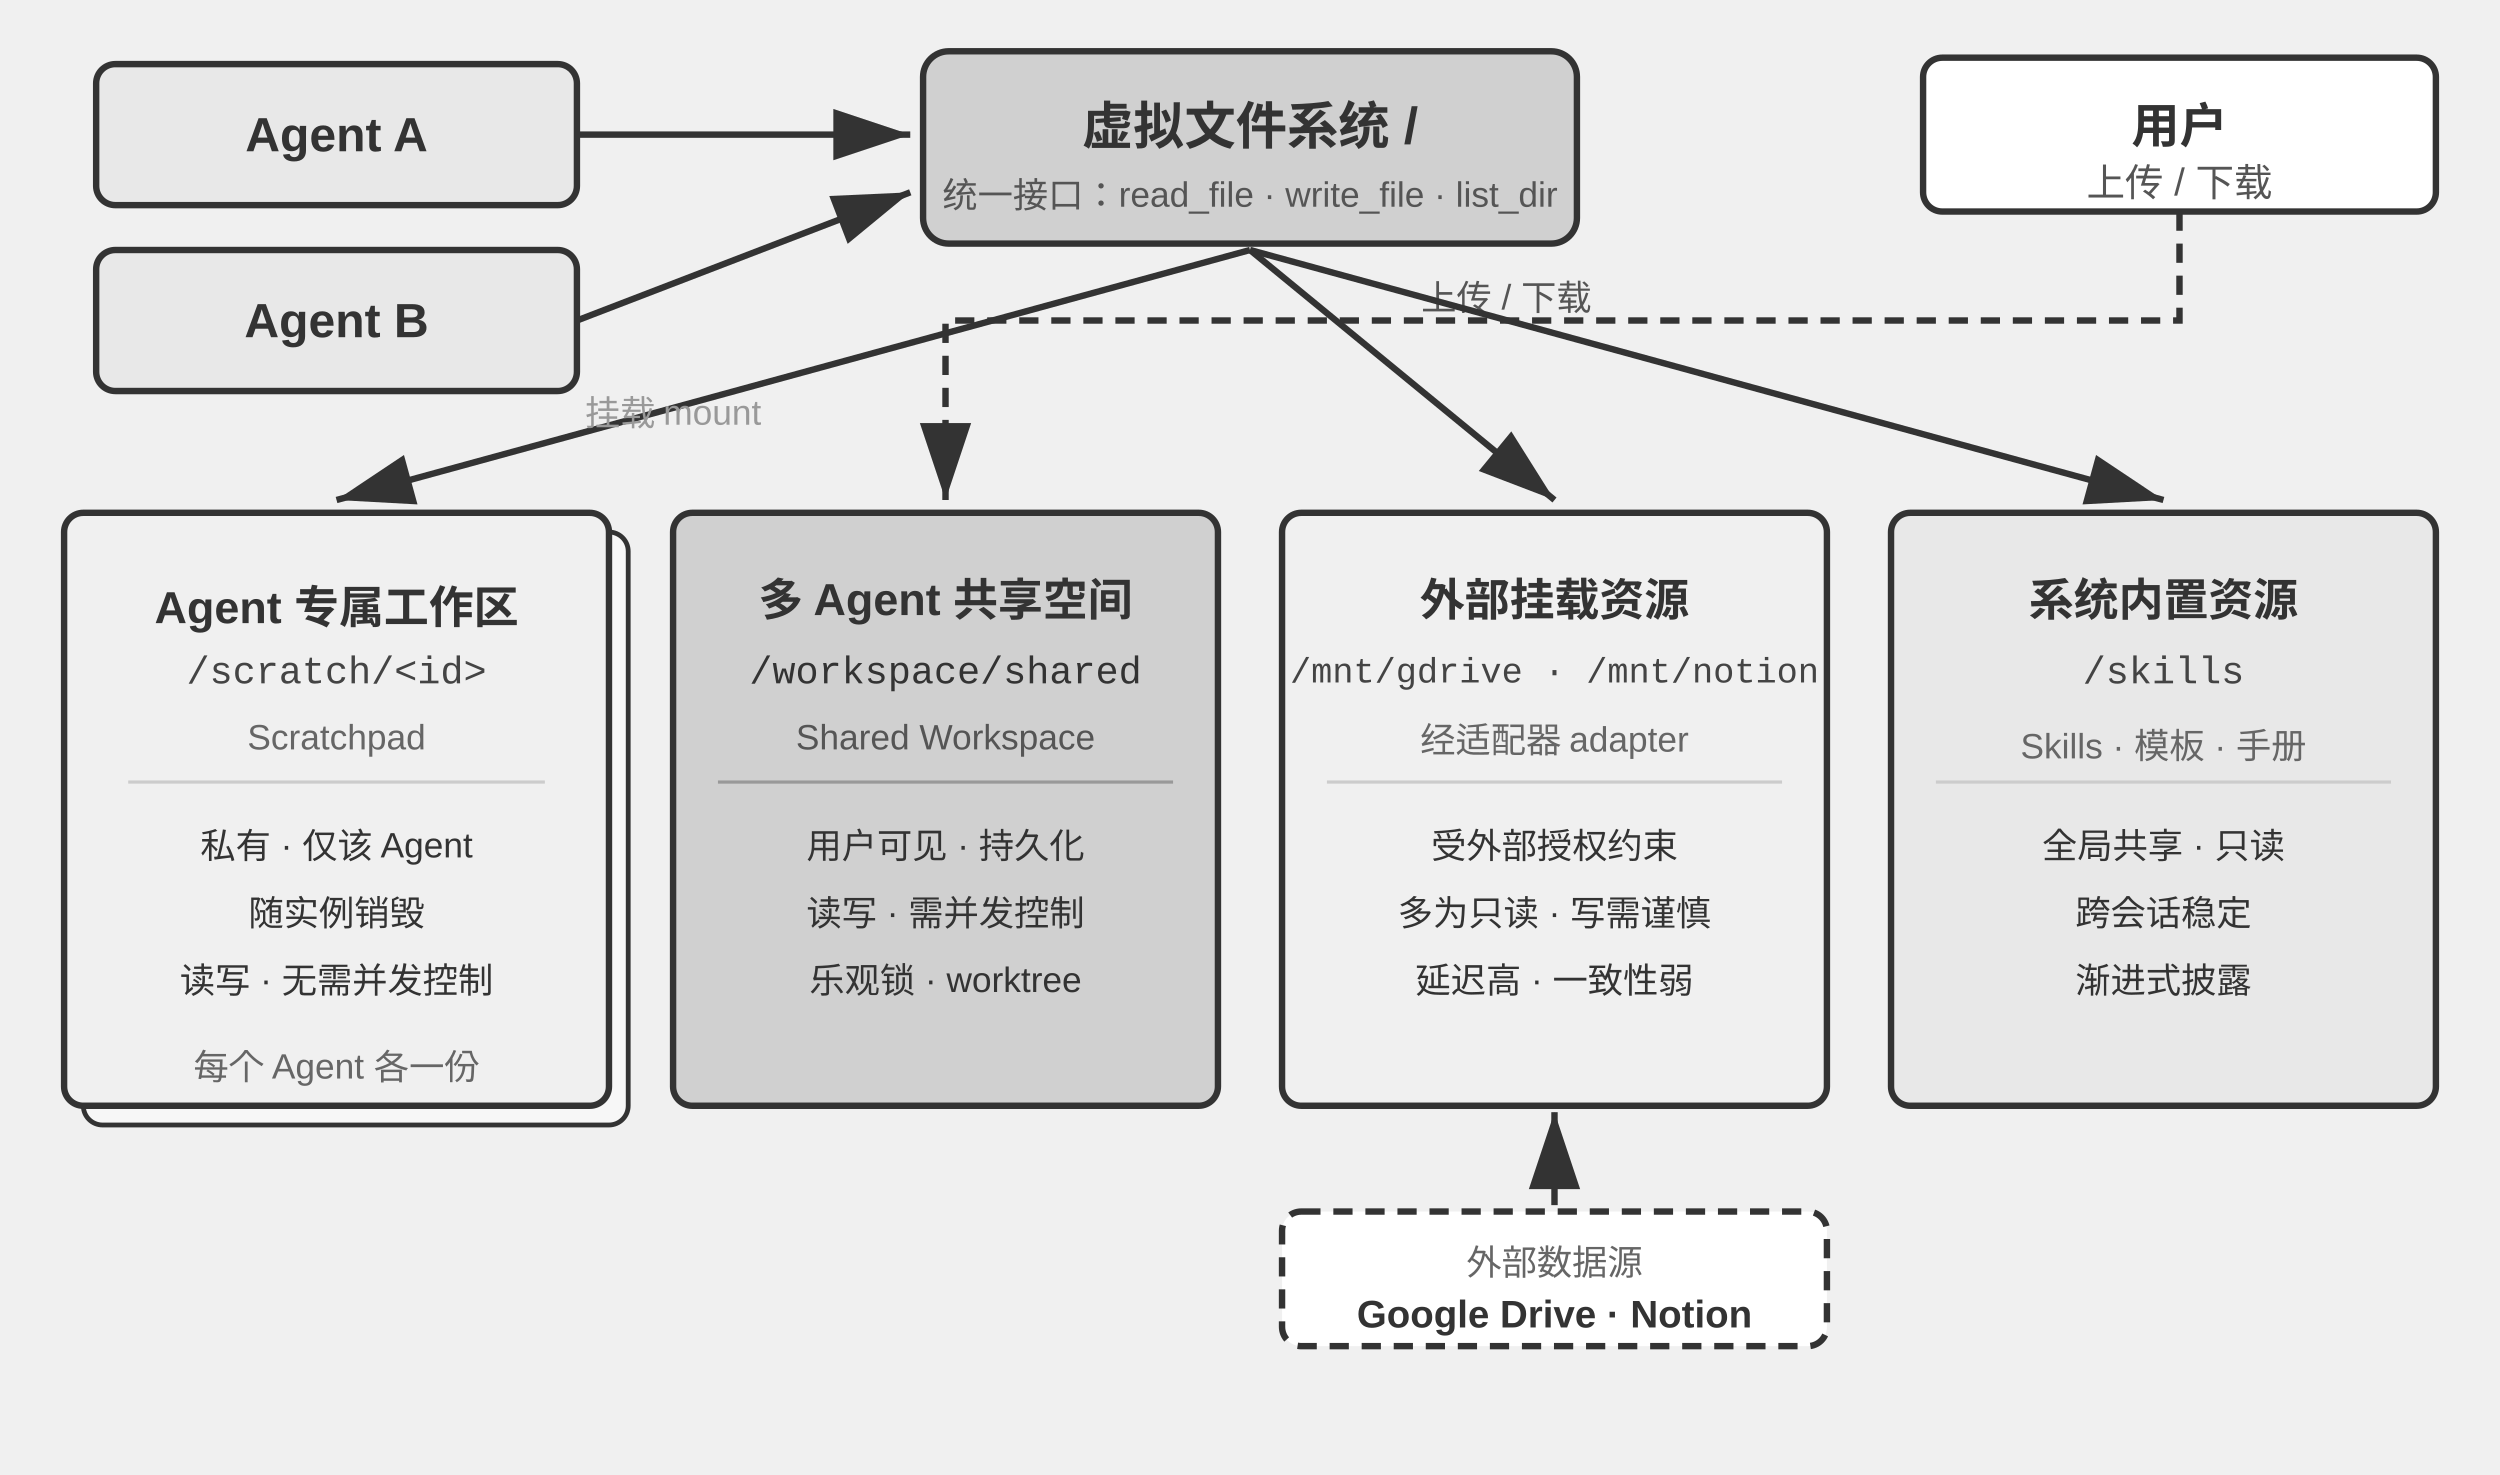
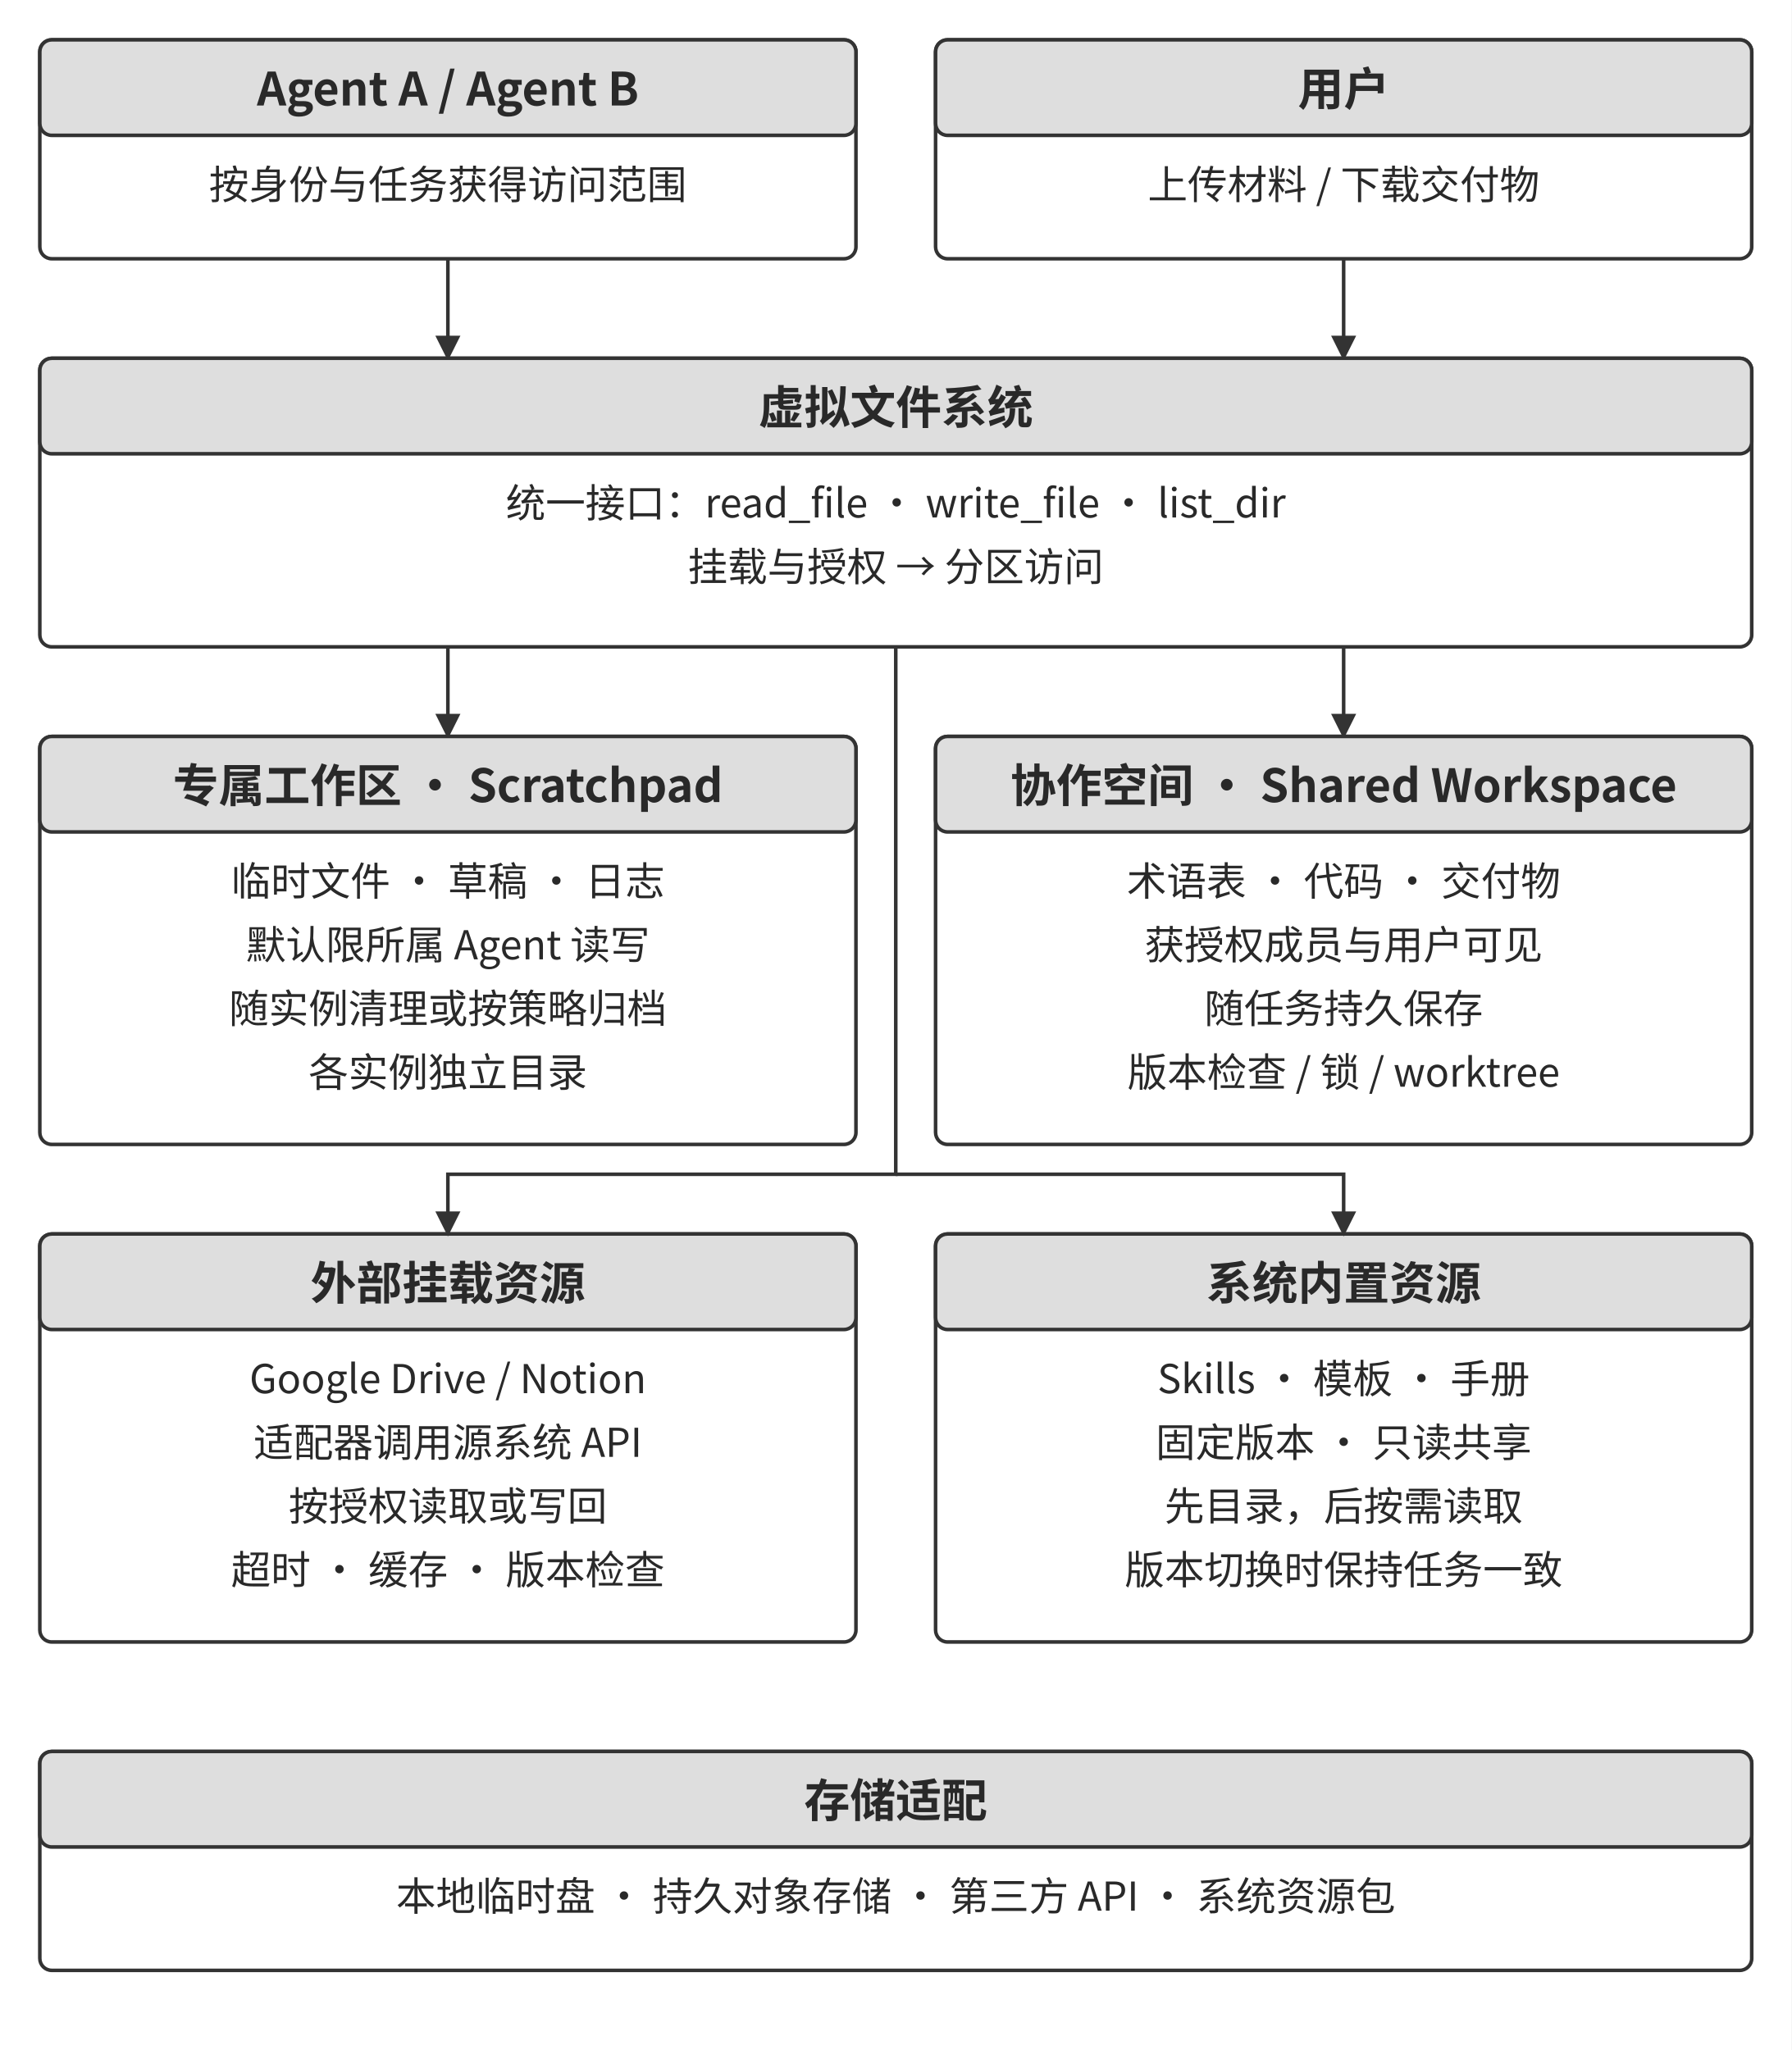
- <svg xmlns="http://www.w3.org/2000/svg" viewBox="0 40 780 460" width="780" height="460" style="background:#ffffff">
+ <svg xmlns="http://www.w3.org/2000/svg" width="150mm" height="171.67mm" viewBox="0 0 900 1030" role="img" aria-labelledby="title desc">
  <defs>
-     <marker id="ah" markerWidth="12" markerHeight="8" refX="12" refY="4" orient="auto">
-       <polygon points="0 0, 12 4, 0 8" fill="#333333" />
-     </marker>
-     <marker id="ah-light" markerWidth="12" markerHeight="8" refX="12" refY="4" orient="auto">
-       <polygon points="0 0, 12 4, 0 8" fill="#999999" />
+     <marker id="arrow" viewBox="0 0 10 10" refX="9" refY="5" markerWidth="7" markerHeight="7" orient="auto-start-reverse">
+       <path d="M0 0 L10 5 L0 10 Z" fill="#333333" />
    </marker>
  </defs>
-   <rect x="30" y="60" width="150" height="44" rx="6" fill="#e8e8e8" stroke="#333333" stroke-width="2" />
-   <text x="105" y="82" font-family="Arial, 'Helvetica Neue', Helvetica, 'PingFang SC', 'Microsoft YaHei', sans-serif" font-size="15" fill="#333333" text-anchor="middle" dominant-baseline="central" font-weight="bold">Agent A</text>
-   <rect x="30" y="118" width="150" height="44" rx="6" fill="#e8e8e8" stroke="#333333" stroke-width="2" />
-   <text x="105" y="140" font-family="Arial, 'Helvetica Neue', Helvetica, 'PingFang SC', 'Microsoft YaHei', sans-serif" font-size="15" fill="#333333" text-anchor="middle" dominant-baseline="central" font-weight="bold">Agent B</text>
-   <rect x="288" y="56" width="204" height="60" rx="8" fill="#d0d0d0" stroke="#333333" stroke-width="2" />
-   <text x="390" y="78" font-family="Arial, 'Helvetica Neue', Helvetica, 'PingFang SC', 'Microsoft YaHei', sans-serif" font-size="16" fill="#333333" text-anchor="middle" dominant-baseline="central" font-weight="bold">虚拟文件系统  /</text>
-   <text x="390" y="100" font-family="Arial, 'Helvetica Neue', Helvetica, 'PingFang SC', 'Microsoft YaHei', sans-serif" font-size="11" fill="#555555" text-anchor="middle" dominant-baseline="central">统一接口：read_file · write_file · list_dir</text>
-   <rect x="600" y="58" width="160" height="48" rx="6" fill="#ffffff" stroke="#333333" stroke-width="2" />
-   <text x="680" y="78" font-family="Arial, 'Helvetica Neue', Helvetica, 'PingFang SC', 'Microsoft YaHei', sans-serif" font-size="15" fill="#333333" text-anchor="middle" dominant-baseline="central" font-weight="bold">用户</text>
-   <text x="680" y="96" font-family="Arial, 'Helvetica Neue', Helvetica, 'PingFang SC', 'Microsoft YaHei', sans-serif" font-size="12" fill="#555555" text-anchor="middle" dominant-baseline="central">上传 / 下载</text>
-   <line x1="180" y1="82" x2="284" y2="82" stroke="#333333" stroke-width="2" marker-end="url(#ah)" />
-   <line x1="180" y1="140" x2="284" y2="100" stroke="#333333" stroke-width="2" marker-end="url(#ah)" />
-   <polyline points="680,106 680,140 295,140 295,196" fill="none" stroke="#333333" stroke-width="2" stroke-dasharray="6,4" marker-end="url(#ah)" />
-   <text x="470" y="132" font-family="Arial, 'Helvetica Neue', Helvetica, 'PingFang SC', 'Microsoft YaHei', sans-serif" font-size="11" fill="#555555" text-anchor="middle" dominant-baseline="central">上传 / 下载</text>
-   <line x1="390" y1="118" x2="105" y2="196" stroke="#333333" stroke-width="2" marker-end="url(#ah)" />
-   <line x1="390" y1="118" x2="485" y2="196" stroke="#333333" stroke-width="2" marker-end="url(#ah)" />
-   <line x1="390" y1="118" x2="675" y2="196" stroke="#333333" stroke-width="2" marker-end="url(#ah)" />
-   <text x="210" y="168" font-family="Arial, 'Helvetica Neue', Helvetica, 'PingFang SC', 'Microsoft YaHei', sans-serif" font-size="11" fill="#999999" text-anchor="middle" dominant-baseline="central">挂载 mount</text>
-   <rect x="26" y="206" width="170" height="185" rx="6" fill="#f7f7f7" stroke="#333333" stroke-width="1.5" />
-   <rect x="20" y="200" width="170" height="185" rx="6" fill="#f0f0f0" stroke="#333333" stroke-width="2" />
-   <text x="105" y="226" font-family="Arial, 'Helvetica Neue', Helvetica, 'PingFang SC', 'Microsoft YaHei', sans-serif" font-size="14" fill="#333333" text-anchor="middle" dominant-baseline="central" font-weight="bold">Agent 专属工作区</text>
-   <text x="105" y="250" font-family="'Courier New', Courier, monospace" font-size="12" fill="#444444" text-anchor="middle" dominant-baseline="central">/scratch/&lt;id&gt;</text>
-   <text x="105" y="270" font-family="Arial, 'Helvetica Neue', Helvetica, 'PingFang SC', 'Microsoft YaHei', sans-serif" font-size="11" fill="#666666" text-anchor="middle" dominant-baseline="central">Scratchpad</text>
-   <line x1="40" y1="284" x2="170" y2="284" stroke="#cccccc" stroke-width="1" />
-   <text x="105" y="303" font-family="Arial, 'Helvetica Neue', Helvetica, 'PingFang SC', 'Microsoft YaHei', sans-serif" font-size="11" fill="#333333" text-anchor="middle" dominant-baseline="central">私有 · 仅该 Agent</text>
-   <text x="105" y="324" font-family="Arial, 'Helvetica Neue', Helvetica, 'PingFang SC', 'Microsoft YaHei', sans-serif" font-size="11" fill="#333333" text-anchor="middle" dominant-baseline="central">随实例销毁</text>
-   <text x="105" y="345" font-family="Arial, 'Helvetica Neue', Helvetica, 'PingFang SC', 'Microsoft YaHei', sans-serif" font-size="11" fill="#333333" text-anchor="middle" dominant-baseline="central">读写 · 无需并发控制</text>
-   <text x="105" y="372" font-family="Arial, 'Helvetica Neue', Helvetica, 'PingFang SC', 'Microsoft YaHei', sans-serif" font-size="11" fill="#666666" text-anchor="middle" dominant-baseline="central">每个 Agent 各一份</text>
-   <rect x="210" y="200" width="170" height="185" rx="6" fill="#d0d0d0" stroke="#333333" stroke-width="2" />
-   <text x="295" y="226" font-family="Arial, 'Helvetica Neue', Helvetica, 'PingFang SC', 'Microsoft YaHei', sans-serif" font-size="14" fill="#333333" text-anchor="middle" dominant-baseline="central" font-weight="bold">多 Agent 共享空间</text>
-   <text x="295" y="250" font-family="'Courier New', Courier, monospace" font-size="12" fill="#333333" text-anchor="middle" dominant-baseline="central">/workspace/shared</text>
-   <text x="295" y="270" font-family="Arial, 'Helvetica Neue', Helvetica, 'PingFang SC', 'Microsoft YaHei', sans-serif" font-size="11" fill="#555555" text-anchor="middle" dominant-baseline="central">Shared Workspace</text>
-   <line x1="224" y1="284" x2="366" y2="284" stroke="#999999" stroke-width="1" />
-   <text x="295" y="303" font-family="Arial, 'Helvetica Neue', Helvetica, 'PingFang SC', 'Microsoft YaHei', sans-serif" font-size="11" fill="#333333" text-anchor="middle" dominant-baseline="central">用户可见 · 持久化</text>
-   <text x="295" y="324" font-family="Arial, 'Helvetica Neue', Helvetica, 'PingFang SC', 'Microsoft YaHei', sans-serif" font-size="11" fill="#333333" text-anchor="middle" dominant-baseline="central">读写 · 需并发控制</text>
-   <text x="295" y="345" font-family="Arial, 'Helvetica Neue', Helvetica, 'PingFang SC', 'Microsoft YaHei', sans-serif" font-size="11" fill="#333333" text-anchor="middle" dominant-baseline="central">乐观锁 · worktree</text>
-   <rect x="400" y="200" width="170" height="185" rx="6" fill="#f0f0f0" stroke="#333333" stroke-width="2" />
-   <text x="485" y="226" font-family="Arial, 'Helvetica Neue', Helvetica, 'PingFang SC', 'Microsoft YaHei', sans-serif" font-size="14" fill="#333333" text-anchor="middle" dominant-baseline="central" font-weight="bold">外部挂载资源</text>
-   <text x="485" y="250" font-family="'Courier New', Courier, monospace" font-size="11" fill="#444444" text-anchor="middle" dominant-baseline="central">/mnt/gdrive · /mnt/notion</text>
-   <text x="485" y="270" font-family="Arial, 'Helvetica Neue', Helvetica, 'PingFang SC', 'Microsoft YaHei', sans-serif" font-size="11" fill="#666666" text-anchor="middle" dominant-baseline="central">经适配器 adapter</text>
-   <line x1="414" y1="284" x2="556" y2="284" stroke="#cccccc" stroke-width="1" />
-   <text x="485" y="303" font-family="Arial, 'Helvetica Neue', Helvetica, 'PingFang SC', 'Microsoft YaHei', sans-serif" font-size="11" fill="#333333" text-anchor="middle" dominant-baseline="central">受外部授权约束</text>
-   <text x="485" y="324" font-family="Arial, 'Helvetica Neue', Helvetica, 'PingFang SC', 'Microsoft YaHei', sans-serif" font-size="11" fill="#333333" text-anchor="middle" dominant-baseline="central">多为只读 · 写需谨慎</text>
-   <text x="485" y="345" font-family="Arial, 'Helvetica Neue', Helvetica, 'PingFang SC', 'Microsoft YaHei', sans-serif" font-size="11" fill="#333333" text-anchor="middle" dominant-baseline="central">延迟高 · 一致性弱</text>
-   <rect x="590" y="200" width="170" height="185" rx="6" fill="#e8e8e8" stroke="#333333" stroke-width="2" />
-   <text x="675" y="226" font-family="Arial, 'Helvetica Neue', Helvetica, 'PingFang SC', 'Microsoft YaHei', sans-serif" font-size="14" fill="#333333" text-anchor="middle" dominant-baseline="central" font-weight="bold">系统内置资源</text>
-   <text x="675" y="250" font-family="'Courier New', Courier, monospace" font-size="12" fill="#444444" text-anchor="middle" dominant-baseline="central">/skills</text>
-   <text x="675" y="270" font-family="Arial, 'Helvetica Neue', Helvetica, 'PingFang SC', 'Microsoft YaHei', sans-serif" font-size="11" fill="#666666" text-anchor="middle" dominant-baseline="central">Skills · 模板 · 手册</text>
-   <line x1="604" y1="284" x2="746" y2="284" stroke="#cccccc" stroke-width="1" />
-   <text x="675" y="303" font-family="Arial, 'Helvetica Neue', Helvetica, 'PingFang SC', 'Microsoft YaHei', sans-serif" font-size="11" fill="#333333" text-anchor="middle" dominant-baseline="central">全局共享 · 只读</text>
-   <text x="675" y="324" font-family="Arial, 'Helvetica Neue', Helvetica, 'PingFang SC', 'Microsoft YaHei', sans-serif" font-size="11" fill="#333333" text-anchor="middle" dominant-baseline="central">跨会话稳定</text>
-   <text x="675" y="345" font-family="Arial, 'Helvetica Neue', Helvetica, 'PingFang SC', 'Microsoft YaHei', sans-serif" font-size="11" fill="#333333" text-anchor="middle" dominant-baseline="central">渐进式披露</text>
-   <rect x="400" y="418" width="170" height="42" rx="6" fill="#ffffff" stroke="#333333" stroke-width="2" stroke-dasharray="6,4" />
-   <text x="485" y="433" font-family="Arial, 'Helvetica Neue', Helvetica, 'PingFang SC', 'Microsoft YaHei', sans-serif" font-size="11" fill="#666666" text-anchor="middle" dominant-baseline="central">外部数据源</text>
-   <text x="485" y="450" font-family="Arial, 'Helvetica Neue', Helvetica, 'PingFang SC', 'Microsoft YaHei', sans-serif" font-size="12" fill="#333333" text-anchor="middle" dominant-baseline="central" font-weight="bold">Google Drive · Notion</text>
-   <line x1="485" y1="416" x2="485" y2="387" stroke="#333333" stroke-width="2" marker-end="url(#ah)" />
+   <rect width="900" height="1030" fill="#ffffff" />
+   <rect x="20" y="20" width="410" height="110" rx="6" fill="#ffffff" stroke="#333333" stroke-width="1.8" />
+   <rect x="20" y="20" width="410" height="48" rx="6" fill="#dedede" stroke="#333333" stroke-width="1.8" />
+   <text x="225.0" y="53" text-anchor="middle" font-family="Noto Sans CJK SC,Source Han Sans CN,Microsoft YaHei,sans-serif" font-size="23" font-weight="700" fill="#292929">Agent A / Agent B</text>
+   <text x="225.0" y="100" text-anchor="middle" font-family="Noto Sans CJK SC,Source Han Sans CN,Microsoft YaHei,sans-serif" font-size="20" font-weight="400" fill="#292929">按身份与任务获得访问范围</text>
+   <rect x="470" y="20" width="410" height="110" rx="6" fill="#ffffff" stroke="#333333" stroke-width="1.8" />
+   <rect x="470" y="20" width="410" height="48" rx="6" fill="#dedede" stroke="#333333" stroke-width="1.8" />
+   <text x="675.0" y="53" text-anchor="middle" font-family="Noto Sans CJK SC,Source Han Sans CN,Microsoft YaHei,sans-serif" font-size="23" font-weight="700" fill="#292929">用户</text>
+   <text x="675.0" y="100" text-anchor="middle" font-family="Noto Sans CJK SC,Source Han Sans CN,Microsoft YaHei,sans-serif" font-size="20" font-weight="400" fill="#292929">上传材料 / 下载交付物</text>
+   <path d="M 225 130 L 225 180" fill="none" stroke="#333333" stroke-width="1.8" marker-end="url(#arrow)" />
+   <path d="M 675 130 L 675 180" fill="none" stroke="#333333" stroke-width="1.8" marker-end="url(#arrow)" />
+   <rect x="20" y="180" width="860" height="145" rx="6" fill="#ffffff" stroke="#333333" stroke-width="1.8" />
+   <rect x="20" y="180" width="860" height="48" rx="6" fill="#dedede" stroke="#333333" stroke-width="1.8" />
+   <text x="450.0" y="213" text-anchor="middle" font-family="Noto Sans CJK SC,Source Han Sans CN,Microsoft YaHei,sans-serif" font-size="23" font-weight="700" fill="#292929">虚拟文件系统</text>
+   <text x="450.0" y="260" text-anchor="middle" font-family="Noto Sans CJK SC,Source Han Sans CN,Microsoft YaHei,sans-serif" font-size="20" font-weight="400" fill="#292929">统一接口：read_file · write_file · list_dir</text>
+   <text x="450.0" y="292" text-anchor="middle" font-family="Noto Sans CJK SC,Source Han Sans CN,Microsoft YaHei,sans-serif" font-size="20" font-weight="400" fill="#292929">挂载与授权 → 分区访问</text>
+   <path d="M 225 325 L 225 370" fill="none" stroke="#333333" stroke-width="1.8" marker-end="url(#arrow)" />
+   <path d="M 675 325 L 675 370" fill="none" stroke="#333333" stroke-width="1.8" marker-end="url(#arrow)" />
+   <rect x="20" y="370" width="410" height="205" rx="6" fill="#ffffff" stroke="#333333" stroke-width="1.8" />
+   <rect x="20" y="370" width="410" height="48" rx="6" fill="#dedede" stroke="#333333" stroke-width="1.8" />
+   <text x="225.0" y="403" text-anchor="middle" font-family="Noto Sans CJK SC,Source Han Sans CN,Microsoft YaHei,sans-serif" font-size="23" font-weight="700" fill="#292929">专属工作区 · Scratchpad</text>
+   <text x="225.0" y="450" text-anchor="middle" font-family="Noto Sans CJK SC,Source Han Sans CN,Microsoft YaHei,sans-serif" font-size="20" font-weight="400" fill="#292929">临时文件 · 草稿 · 日志</text>
+   <text x="225.0" y="482" text-anchor="middle" font-family="Noto Sans CJK SC,Source Han Sans CN,Microsoft YaHei,sans-serif" font-size="20" font-weight="400" fill="#292929">默认限所属 Agent 读写</text>
+   <text x="225.0" y="514" text-anchor="middle" font-family="Noto Sans CJK SC,Source Han Sans CN,Microsoft YaHei,sans-serif" font-size="20" font-weight="400" fill="#292929">随实例清理或按策略归档</text>
+   <text x="225.0" y="546" text-anchor="middle" font-family="Noto Sans CJK SC,Source Han Sans CN,Microsoft YaHei,sans-serif" font-size="20" font-weight="400" fill="#292929">各实例独立目录</text>
+   <rect x="470" y="370" width="410" height="205" rx="6" fill="#ffffff" stroke="#333333" stroke-width="1.8" />
+   <rect x="470" y="370" width="410" height="48" rx="6" fill="#dedede" stroke="#333333" stroke-width="1.8" />
+   <text x="675.0" y="403" text-anchor="middle" font-family="Noto Sans CJK SC,Source Han Sans CN,Microsoft YaHei,sans-serif" font-size="23" font-weight="700" fill="#292929">协作空间 · Shared Workspace</text>
+   <text x="675.0" y="450" text-anchor="middle" font-family="Noto Sans CJK SC,Source Han Sans CN,Microsoft YaHei,sans-serif" font-size="20" font-weight="400" fill="#292929">术语表 · 代码 · 交付物</text>
+   <text x="675.0" y="482" text-anchor="middle" font-family="Noto Sans CJK SC,Source Han Sans CN,Microsoft YaHei,sans-serif" font-size="20" font-weight="400" fill="#292929">获授权成员与用户可见</text>
+   <text x="675.0" y="514" text-anchor="middle" font-family="Noto Sans CJK SC,Source Han Sans CN,Microsoft YaHei,sans-serif" font-size="20" font-weight="400" fill="#292929">随任务持久保存</text>
+   <text x="675.0" y="546" text-anchor="middle" font-family="Noto Sans CJK SC,Source Han Sans CN,Microsoft YaHei,sans-serif" font-size="20" font-weight="400" fill="#292929">版本检查 / 锁 / worktree</text>
+   <rect x="20" y="620" width="410" height="205" rx="6" fill="#ffffff" stroke="#333333" stroke-width="1.8" />
+   <rect x="20" y="620" width="410" height="48" rx="6" fill="#dedede" stroke="#333333" stroke-width="1.8" />
+   <text x="225.0" y="653" text-anchor="middle" font-family="Noto Sans CJK SC,Source Han Sans CN,Microsoft YaHei,sans-serif" font-size="23" font-weight="700" fill="#292929">外部挂载资源</text>
+   <text x="225.0" y="700" text-anchor="middle" font-family="Noto Sans CJK SC,Source Han Sans CN,Microsoft YaHei,sans-serif" font-size="20" font-weight="400" fill="#292929">Google Drive / Notion</text>
+   <text x="225.0" y="732" text-anchor="middle" font-family="Noto Sans CJK SC,Source Han Sans CN,Microsoft YaHei,sans-serif" font-size="20" font-weight="400" fill="#292929">适配器调用源系统 API</text>
+   <text x="225.0" y="764" text-anchor="middle" font-family="Noto Sans CJK SC,Source Han Sans CN,Microsoft YaHei,sans-serif" font-size="20" font-weight="400" fill="#292929">按授权读取或写回</text>
+   <text x="225.0" y="796" text-anchor="middle" font-family="Noto Sans CJK SC,Source Han Sans CN,Microsoft YaHei,sans-serif" font-size="20" font-weight="400" fill="#292929">超时 · 缓存 · 版本检查</text>
+   <rect x="470" y="620" width="410" height="205" rx="6" fill="#ffffff" stroke="#333333" stroke-width="1.8" />
+   <rect x="470" y="620" width="410" height="48" rx="6" fill="#dedede" stroke="#333333" stroke-width="1.8" />
+   <text x="675.0" y="653" text-anchor="middle" font-family="Noto Sans CJK SC,Source Han Sans CN,Microsoft YaHei,sans-serif" font-size="23" font-weight="700" fill="#292929">系统内置资源</text>
+   <text x="675.0" y="700" text-anchor="middle" font-family="Noto Sans CJK SC,Source Han Sans CN,Microsoft YaHei,sans-serif" font-size="20" font-weight="400" fill="#292929">Skills · 模板 · 手册</text>
+   <text x="675.0" y="732" text-anchor="middle" font-family="Noto Sans CJK SC,Source Han Sans CN,Microsoft YaHei,sans-serif" font-size="20" font-weight="400" fill="#292929">固定版本 · 只读共享</text>
+   <text x="675.0" y="764" text-anchor="middle" font-family="Noto Sans CJK SC,Source Han Sans CN,Microsoft YaHei,sans-serif" font-size="20" font-weight="400" fill="#292929">先目录，后按需读取</text>
+   <text x="675.0" y="796" text-anchor="middle" font-family="Noto Sans CJK SC,Source Han Sans CN,Microsoft YaHei,sans-serif" font-size="20" font-weight="400" fill="#292929">版本切换时保持任务一致</text>
+   <path d="M 450 325 L 450 590 L 225 590 L 225 620" fill="none" stroke="#333333" stroke-width="1.8" marker-end="url(#arrow)" />
+   <path d="M 450 590 L 675 590 L 675 620" fill="none" stroke="#333333" stroke-width="1.8" marker-end="url(#arrow)" />
+   <rect x="20" y="880" width="860" height="110" rx="6" fill="#ffffff" stroke="#333333" stroke-width="1.8" />
+   <rect x="20" y="880" width="860" height="48" rx="6" fill="#dedede" stroke="#333333" stroke-width="1.8" />
+   <text x="450.0" y="913" text-anchor="middle" font-family="Noto Sans CJK SC,Source Han Sans CN,Microsoft YaHei,sans-serif" font-size="23" font-weight="700" fill="#292929">存储适配</text>
+   <text x="450.0" y="960" text-anchor="middle" font-family="Noto Sans CJK SC,Source Han Sans CN,Microsoft YaHei,sans-serif" font-size="20" font-weight="400" fill="#292929">本地临时盘 · 持久对象存储 · 第三方 API · 系统资源包</text>
</svg>
